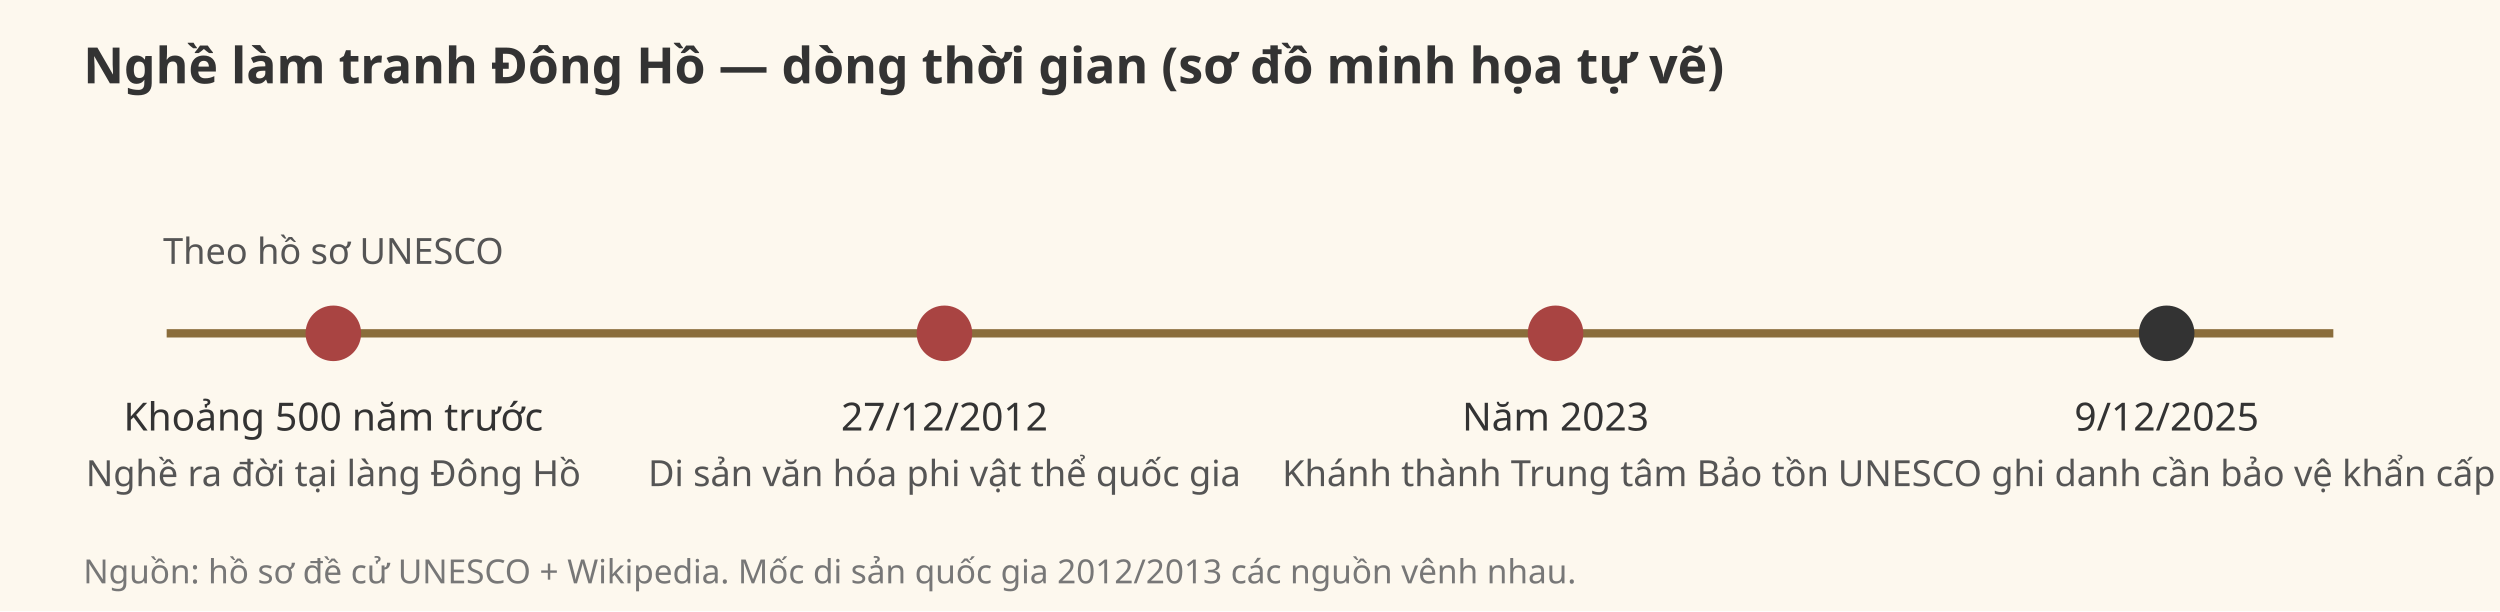
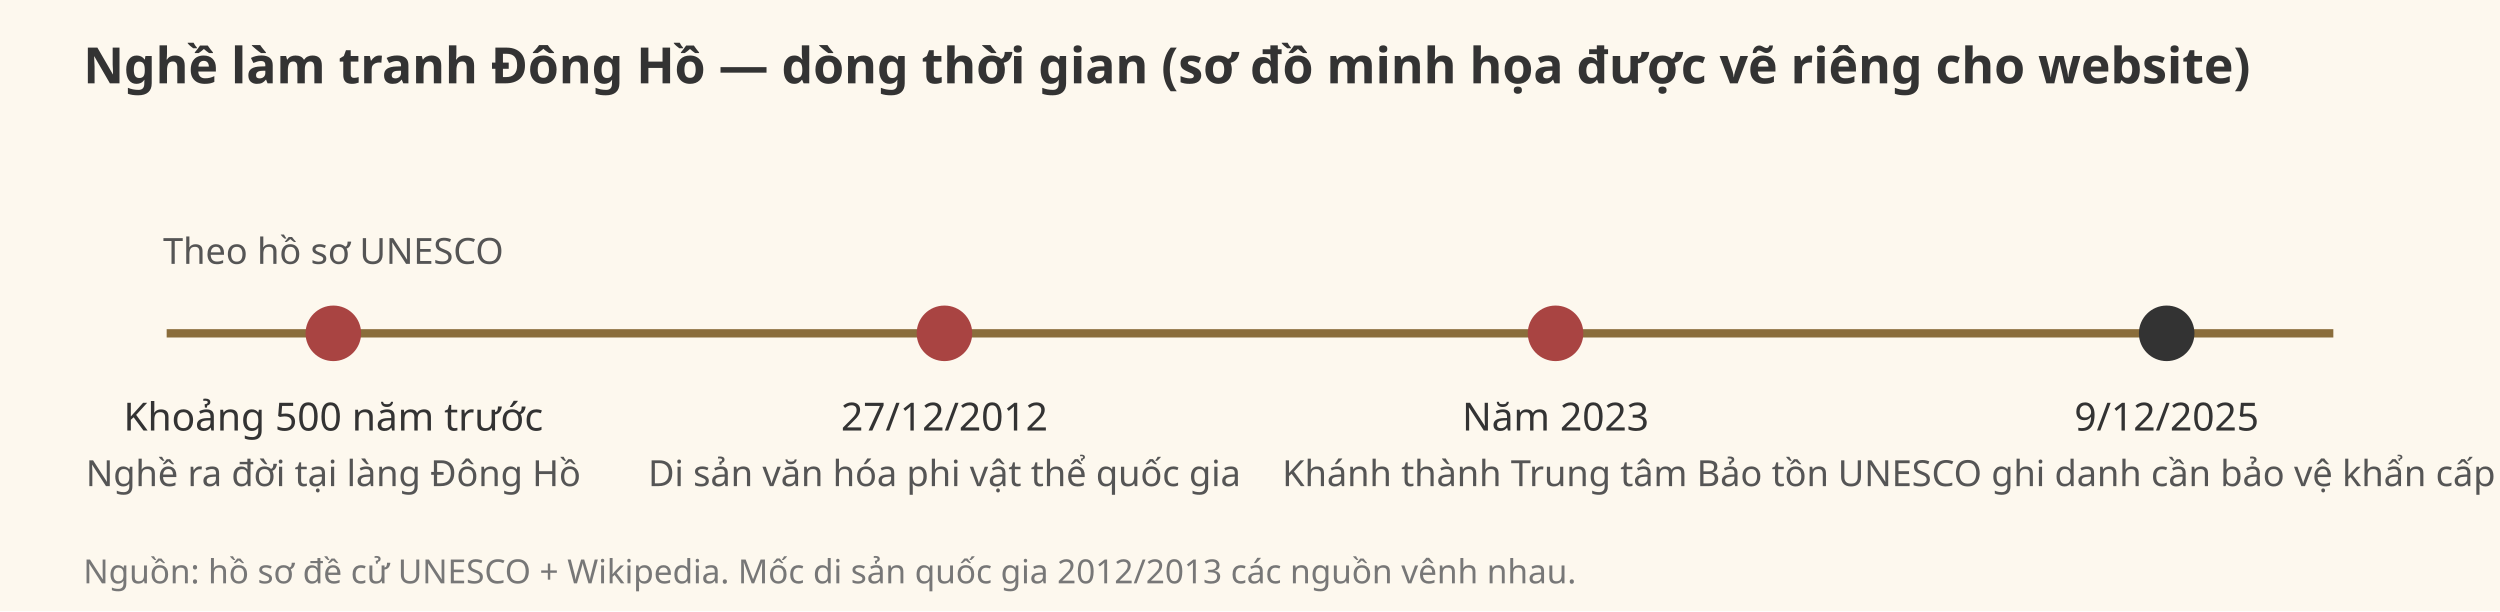
<svg xmlns="http://www.w3.org/2000/svg" width="900" height="220" viewBox="0 0 900 220" role="img" aria-label="Sơ đồ dòng thời gian nghề làm tranh Đông Hồ từ khoảng 500 năm trước đến ngày UNESCO ghi danh 9 tháng 12 năm 2025">
  <rect width="900" height="220" fill="#fdf8ee" />
-   <text x="30" y="30" font-family="sans-serif" font-size="18" font-weight="bold" fill="#333">Nghề làm tranh Đông Hồ — dòng thời gian (sơ đồ minh họa tự vẽ)</text>
+   <text x="30" y="30" font-family="sans-serif" font-size="18" font-weight="bold" fill="#333">Nghề làm tranh Đông Hồ — dòng thời gian (sơ đồ minh họa được vẽ riêng cho website)</text>
  <line x1="60" y1="120" x2="840" y2="120" stroke="#8a6d3b" stroke-width="3" />
  <circle cx="120" cy="120" r="10" fill="#a94442" />
  <text x="120" y="155" text-anchor="middle" font-family="sans-serif" font-size="14" fill="#333">Khoảng 500 năm trước</text>
  <text x="120" y="175" text-anchor="middle" font-family="sans-serif" font-size="13" fill="#555">Nghề ra đời tại làng Đông Hồ</text>
  <text x="120" y="95" text-anchor="middle" font-family="sans-serif" font-size="13" fill="#555">Theo hồ sơ UNESCO</text>
  <circle cx="340" cy="120" r="10" fill="#a94442" />
  <text x="340" y="155" text-anchor="middle" font-family="sans-serif" font-size="14" fill="#333">27/12/2012</text>
  <text x="340" y="175" text-anchor="middle" font-family="sans-serif" font-size="13" fill="#555">Di sản văn hóa phi vật thể quốc gia</text>
  <circle cx="560" cy="120" r="10" fill="#a94442" />
  <text x="560" y="155" text-anchor="middle" font-family="sans-serif" font-size="14" fill="#333">Năm 2023</text>
  <text x="560" y="175" text-anchor="middle" font-family="sans-serif" font-size="13" fill="#555">Khánh thành Trung tâm Bảo tồn</text>
  <circle cx="780" cy="120" r="10" fill="#333" />
  <text x="780" y="155" text-anchor="middle" font-family="sans-serif" font-size="14" fill="#333">9/12/2025</text>
  <text x="780" y="175" text-anchor="middle" font-family="sans-serif" font-size="13" fill="#555">UNESCO ghi danh cần bảo vệ khẩn cấp</text>
  <text x="30" y="210" font-family="sans-serif" font-size="12" fill="#777">Nguồn: hồ sơ đề cử UNESCO + Wikipedia. Mốc di sản quốc gia 2012/2013 các nguồn vênh nhau.</text>
</svg>
